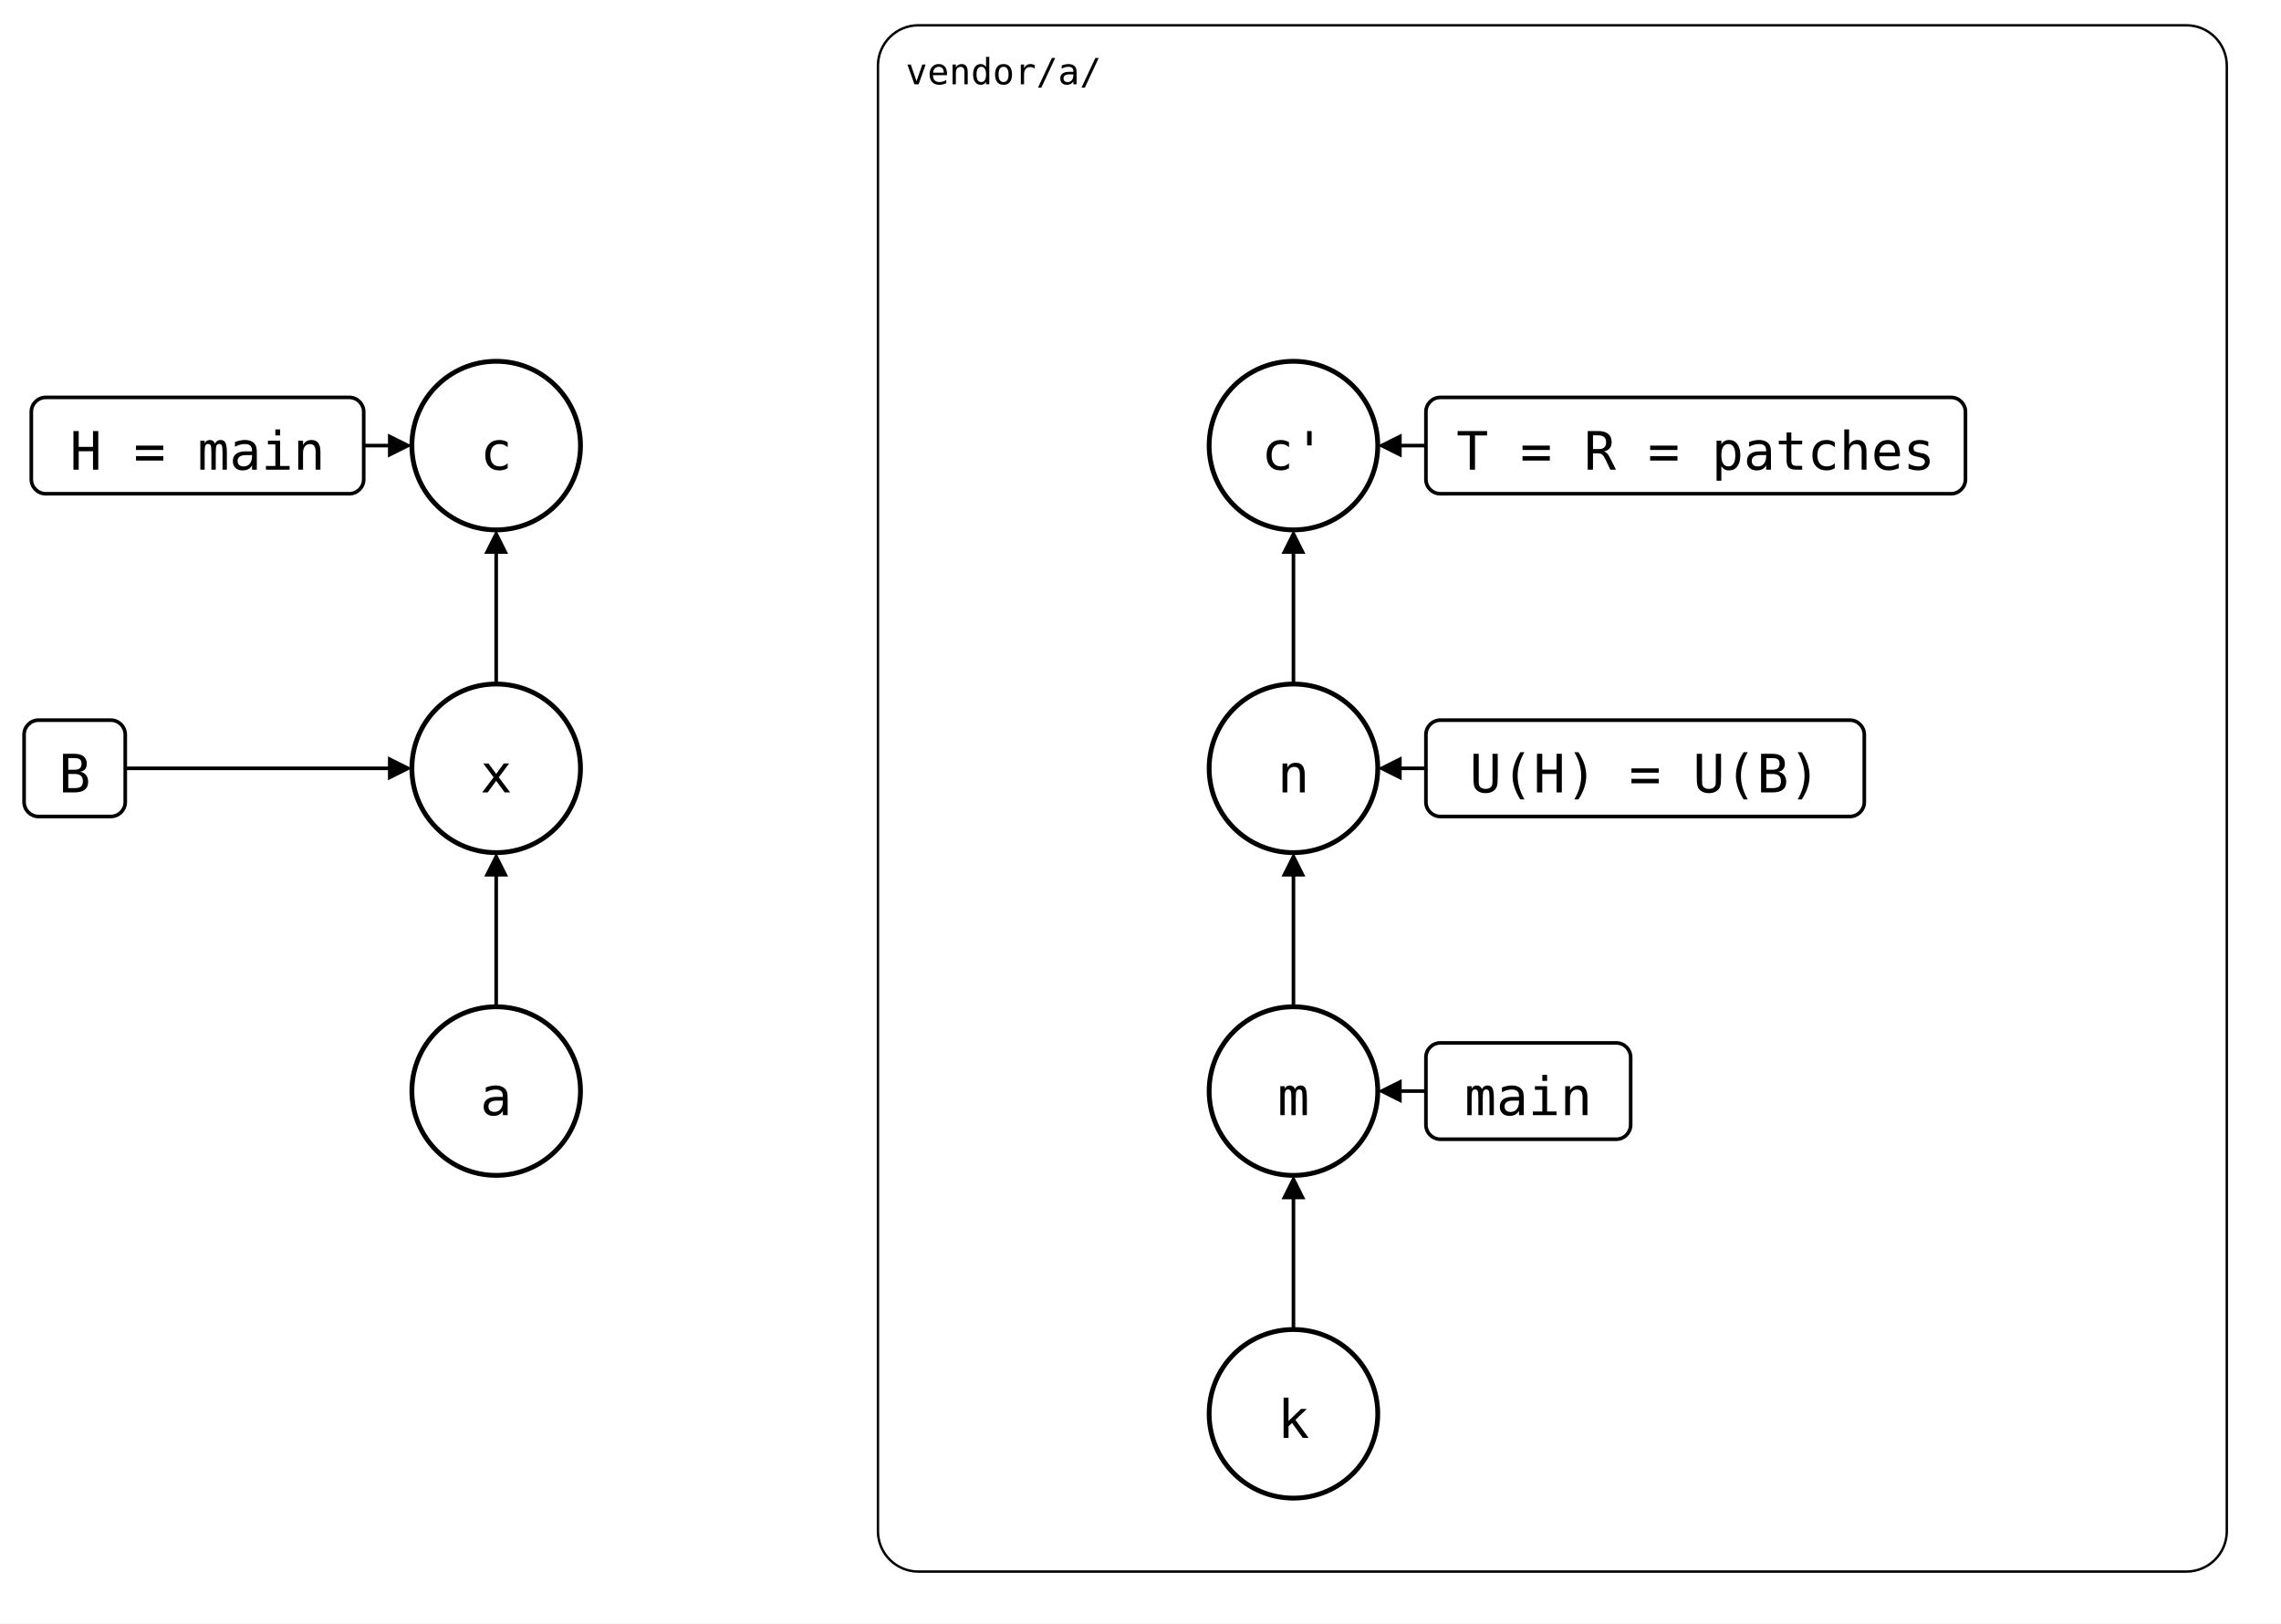
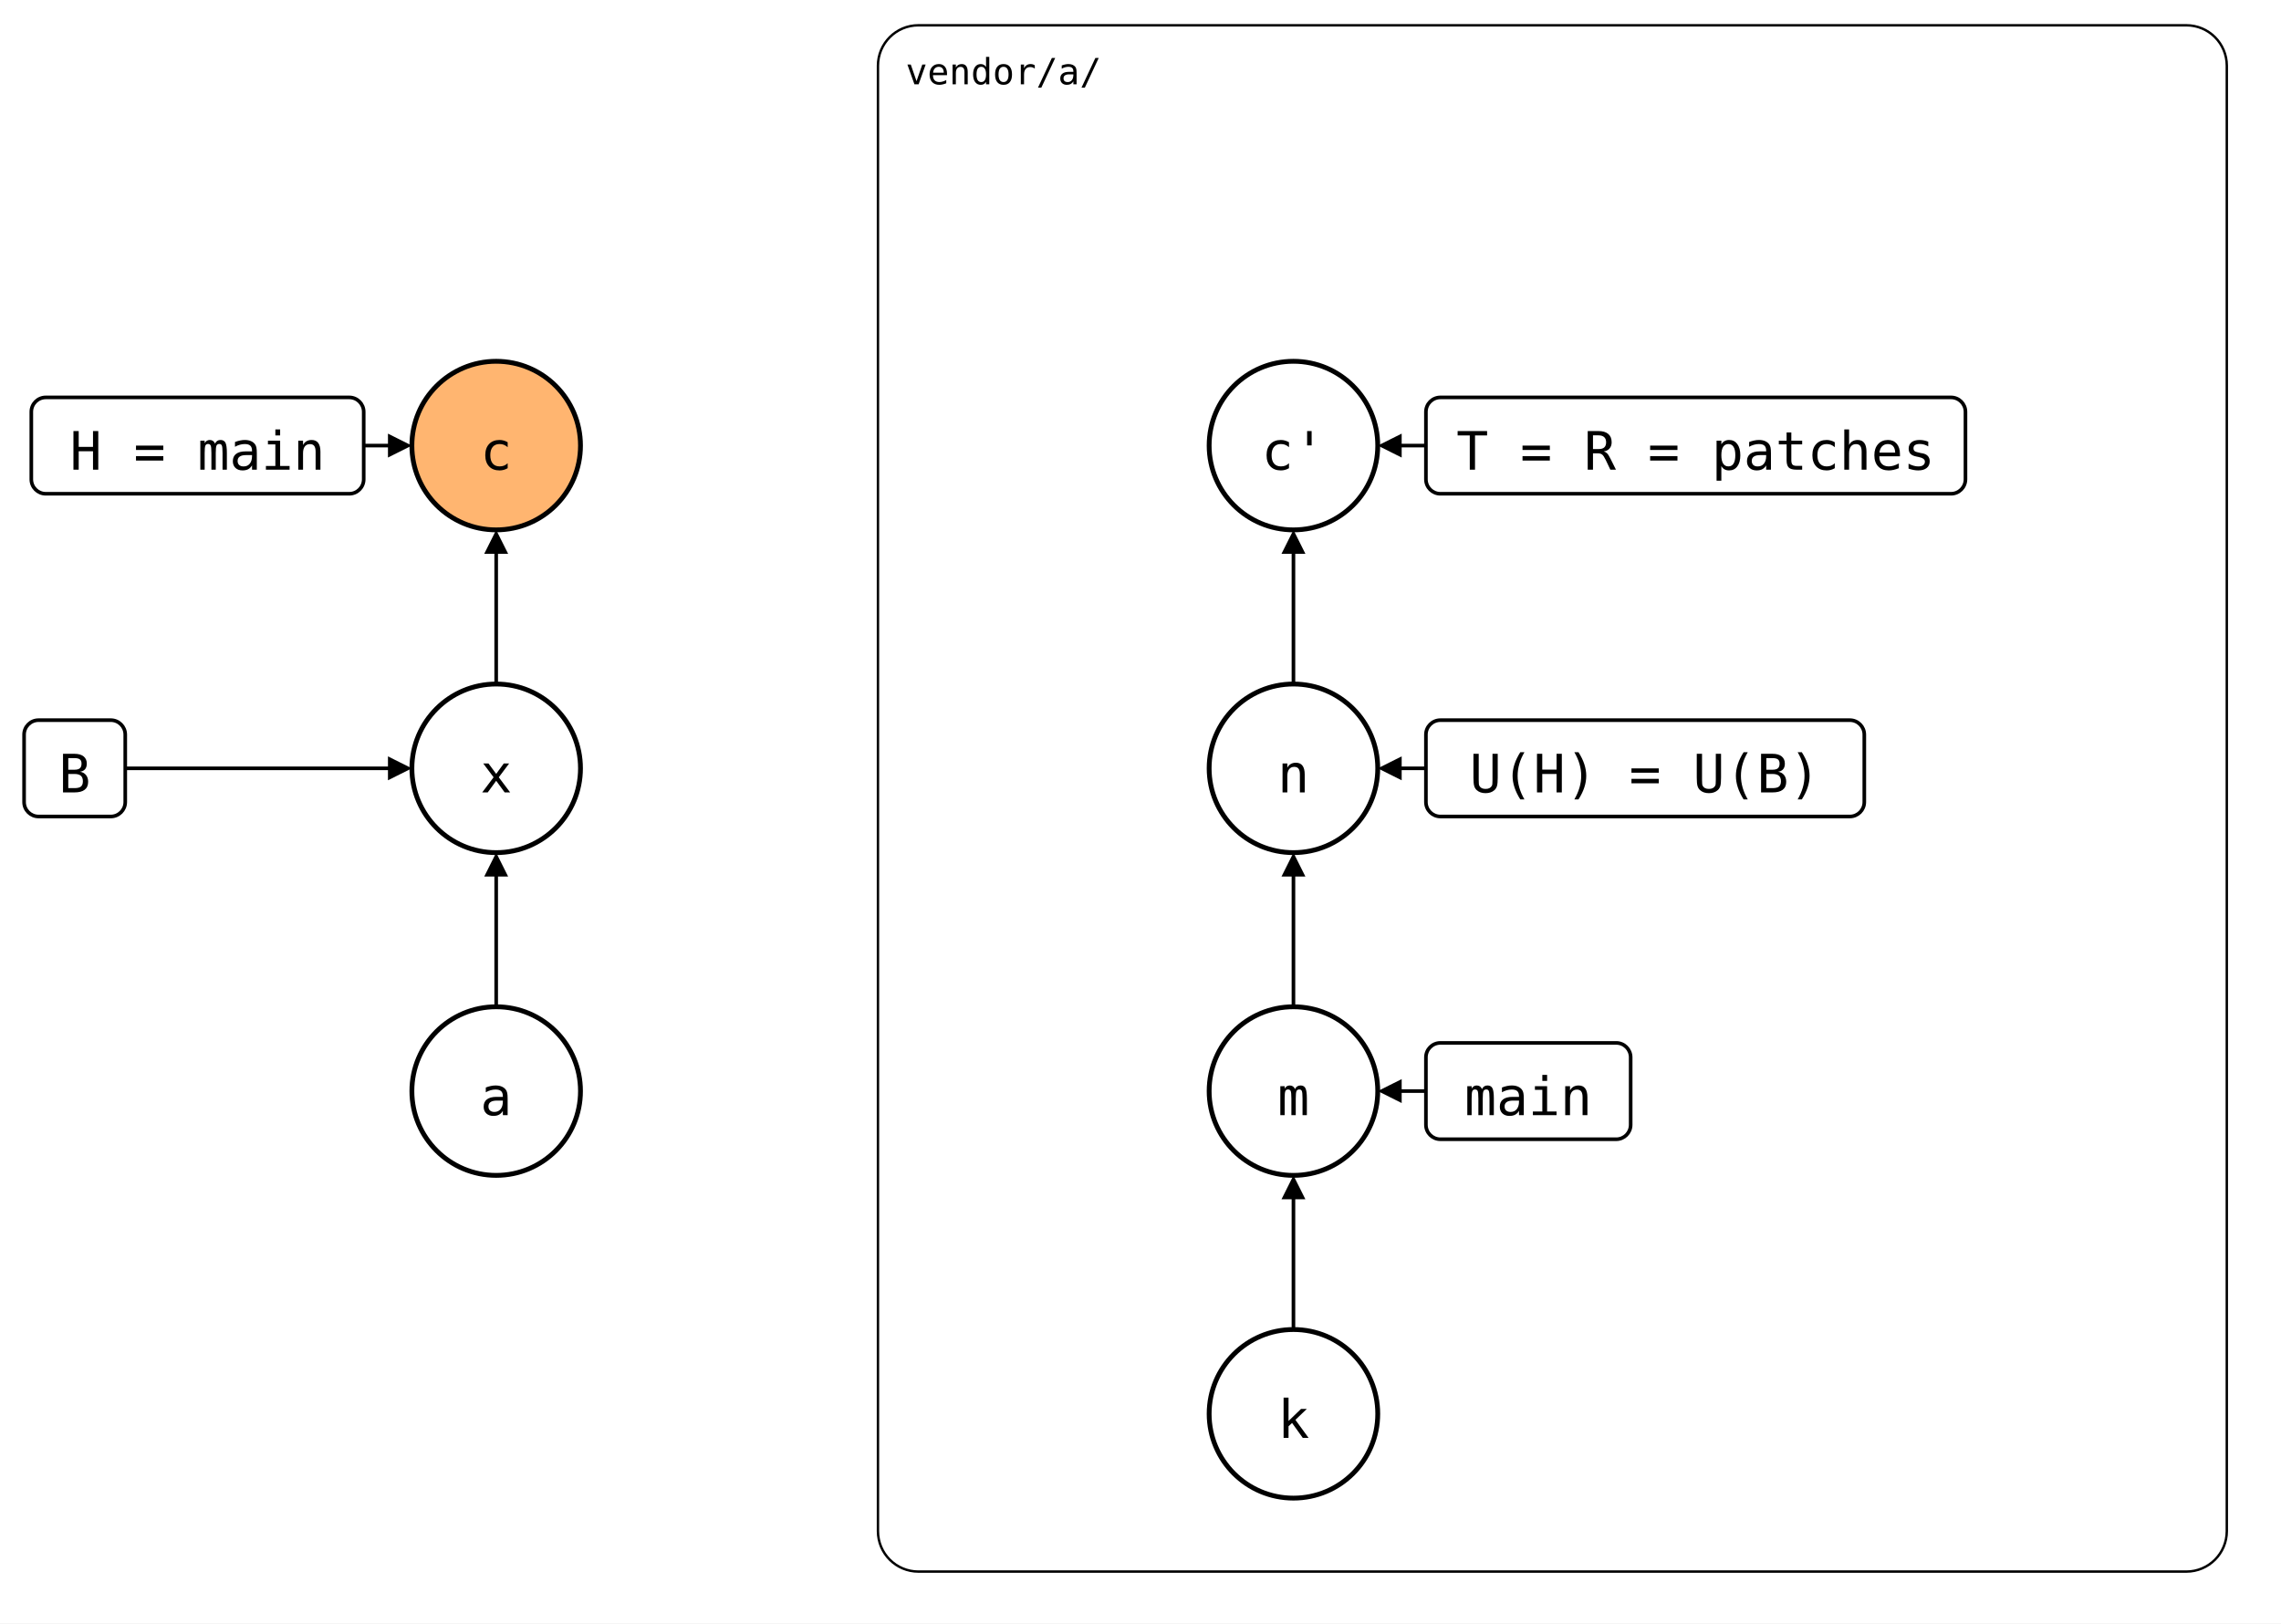
- <svg xmlns="http://www.w3.org/2000/svg" style="background: #ffffff; background-color: light-dark(#ffffff, #121212); color-scheme: light dark;" version="1.1" width="947px" height="674px" viewBox="0 0 947 674" id="ge-svg-FBL0F06UqTTQuMvSBSqK" content="&lt;mxfile host=&quot;Electron&quot;&gt;&#10;  &lt;diagram name=&quot;redone-on-top&quot; id=&quot;redone-on-top&quot;&gt;&#10;    &lt;mxGraphModel grid=&quot;0&quot; gridSize=&quot;10&quot; guides=&quot;1&quot; tooltips=&quot;1&quot; connect=&quot;1&quot; arrows=&quot;1&quot; fold=&quot;0&quot; page=&quot;0&quot; pageScale=&quot;1&quot; pageWidth=&quot;850&quot; pageHeight=&quot;1100&quot; background=&quot;#ffffff&quot; math=&quot;0&quot; shadow=&quot;0&quot;&gt;&#10;      &lt;root&gt;&#10;        &lt;mxCell id=&quot;0&quot; /&gt;&#10;        &lt;mxCell id=&quot;1&quot; parent=&quot;0&quot; /&gt;&#10;        &lt;mxCell id=&quot;lane&quot; parent=&quot;1&quot; style=&quot;rounded=1;arcSize=3;fillColor=none;strokeWidth=1;fontSize=15;verticalAlign=top;align=left;spacingLeft=10;spacingTop=4;fontFamily=Roboto Mono,monospace;&quot; value=&quot;vendor/a/&quot; vertex=&quot;1&quot;&gt;&#10;          &lt;mxGeometry height=&quot;642&quot; width=&quot;560&quot; x=&quot;422&quot; as=&quot;geometry&quot; /&gt;&#10;        &lt;/mxCell&gt;&#10;        &lt;mxCell id=&quot;c&quot; parent=&quot;1&quot; style=&quot;ellipse;aspect=fixed;strokeWidth=2;fontSize=22;fontFamily=Roboto Mono,monospace;&quot; value=&quot;c&quot; vertex=&quot;1&quot;&gt;&#10;          &lt;mxGeometry height=&quot;70&quot; width=&quot;70&quot; x=&quot;229&quot; y=&quot;140&quot; as=&quot;geometry&quot; /&gt;&#10;        &lt;/mxCell&gt;&#10;        &lt;mxCell id=&quot;x&quot; parent=&quot;1&quot; style=&quot;ellipse;aspect=fixed;strokeWidth=2;fontSize=22;fontFamily=Roboto Mono,monospace;&quot; value=&quot;x&quot; vertex=&quot;1&quot;&gt;&#10;          &lt;mxGeometry height=&quot;70&quot; width=&quot;70&quot; x=&quot;229&quot; y=&quot;274&quot; as=&quot;geometry&quot; /&gt;&#10;        &lt;/mxCell&gt;&#10;        &lt;mxCell id=&quot;a&quot; parent=&quot;1&quot; style=&quot;ellipse;aspect=fixed;strokeWidth=2;fontSize=22;fontFamily=Roboto Mono,monospace;&quot; value=&quot;a&quot; vertex=&quot;1&quot;&gt;&#10;          &lt;mxGeometry height=&quot;70&quot; width=&quot;70&quot; x=&quot;229&quot; y=&quot;408&quot; as=&quot;geometry&quot; /&gt;&#10;        &lt;/mxCell&gt;&#10;        &lt;mxCell id=&quot;c2&quot; parent=&quot;1&quot; style=&quot;ellipse;aspect=fixed;strokeWidth=2;fontSize=22;fontFamily=Roboto Mono,monospace;&quot; value=&quot;c&amp;#39;&quot; vertex=&quot;1&quot;&gt;&#10;          &lt;mxGeometry height=&quot;70&quot; width=&quot;70&quot; x=&quot;560&quot; y=&quot;140&quot; as=&quot;geometry&quot; /&gt;&#10;        &lt;/mxCell&gt;&#10;        &lt;mxCell id=&quot;n&quot; parent=&quot;1&quot; style=&quot;ellipse;aspect=fixed;strokeWidth=2;fontSize=22;fontFamily=Roboto Mono,monospace;&quot; value=&quot;n&quot; vertex=&quot;1&quot;&gt;&#10;          &lt;mxGeometry height=&quot;70&quot; width=&quot;70&quot; x=&quot;560&quot; y=&quot;274&quot; as=&quot;geometry&quot; /&gt;&#10;        &lt;/mxCell&gt;&#10;        &lt;mxCell id=&quot;m&quot; parent=&quot;1&quot; style=&quot;ellipse;aspect=fixed;strokeWidth=2;fontSize=22;fontFamily=Roboto Mono,monospace;&quot; value=&quot;m&quot; vertex=&quot;1&quot;&gt;&#10;          &lt;mxGeometry height=&quot;70&quot; width=&quot;70&quot; x=&quot;560&quot; y=&quot;408&quot; as=&quot;geometry&quot; /&gt;&#10;        &lt;/mxCell&gt;&#10;        &lt;mxCell id=&quot;k&quot; parent=&quot;1&quot; style=&quot;ellipse;aspect=fixed;strokeWidth=2;fontSize=22;fontFamily=Roboto Mono,monospace;&quot; value=&quot;k&quot; vertex=&quot;1&quot;&gt;&#10;          &lt;mxGeometry height=&quot;70&quot; width=&quot;70&quot; x=&quot;560&quot; y=&quot;542&quot; as=&quot;geometry&quot; /&gt;&#10;        &lt;/mxCell&gt;&#10;        &lt;mxCell id=&quot;h&quot; parent=&quot;1&quot; style=&quot;rounded=1;strokeWidth=1.5;fontSize=22;fontFamily=Roboto Mono,monospace;&quot; value=&quot;H = main&quot; vertex=&quot;1&quot;&gt;&#10;          &lt;mxGeometry height=&quot;40&quot; width=&quot;138&quot; x=&quot;71&quot; y=&quot;155&quot; as=&quot;geometry&quot; /&gt;&#10;        &lt;/mxCell&gt;&#10;        &lt;mxCell id=&quot;bb&quot; parent=&quot;1&quot; style=&quot;rounded=1;strokeWidth=1.5;fontSize=22;fontFamily=Roboto Mono,monospace;&quot; value=&quot;B&quot; vertex=&quot;1&quot;&gt;&#10;          &lt;mxGeometry height=&quot;40&quot; width=&quot;42&quot; x=&quot;68&quot; y=&quot;289&quot; as=&quot;geometry&quot; /&gt;&#10;        &lt;/mxCell&gt;&#10;        &lt;mxCell id=&quot;t&quot; parent=&quot;1&quot; style=&quot;rounded=1;strokeWidth=1.5;fontSize=22;fontFamily=Roboto Mono,monospace;&quot; value=&quot;T = R = patches&quot; vertex=&quot;1&quot;&gt;&#10;          &lt;mxGeometry height=&quot;40&quot; width=&quot;224&quot; x=&quot;650&quot; y=&quot;155&quot; as=&quot;geometry&quot; /&gt;&#10;        &lt;/mxCell&gt;&#10;        &lt;mxCell id=&quot;u&quot; parent=&quot;1&quot; style=&quot;rounded=1;strokeWidth=1.5;fontSize=22;fontFamily=Roboto Mono,monospace;&quot; value=&quot;U(H) = U(B)&quot; vertex=&quot;1&quot;&gt;&#10;          &lt;mxGeometry height=&quot;40&quot; width=&quot;182&quot; x=&quot;650&quot; y=&quot;289&quot; as=&quot;geometry&quot; /&gt;&#10;        &lt;/mxCell&gt;&#10;        &lt;mxCell id=&quot;bm&quot; parent=&quot;1&quot; style=&quot;rounded=1;strokeWidth=1.5;fontSize=22;fontFamily=Roboto Mono,monospace;&quot; value=&quot;main&quot; vertex=&quot;1&quot;&gt;&#10;          &lt;mxGeometry height=&quot;40&quot; width=&quot;85&quot; x=&quot;650&quot; y=&quot;423&quot; as=&quot;geometry&quot; /&gt;&#10;        &lt;/mxCell&gt;&#10;        &lt;mxCell id=&quot;e1&quot; edge=&quot;1&quot; parent=&quot;1&quot; source=&quot;a&quot; style=&quot;endArrow=block;endFill=1;html=1;strokeWidth=1.5;rounded=0;&quot; target=&quot;x&quot;&gt;&#10;          &lt;mxGeometry relative=&quot;1&quot; as=&quot;geometry&quot; /&gt;&#10;        &lt;/mxCell&gt;&#10;        &lt;mxCell id=&quot;e2&quot; edge=&quot;1&quot; parent=&quot;1&quot; source=&quot;x&quot; style=&quot;endArrow=block;endFill=1;html=1;strokeWidth=1.5;rounded=0;&quot; target=&quot;c&quot;&gt;&#10;          &lt;mxGeometry relative=&quot;1&quot; as=&quot;geometry&quot; /&gt;&#10;        &lt;/mxCell&gt;&#10;        &lt;mxCell id=&quot;e3&quot; edge=&quot;1&quot; parent=&quot;1&quot; source=&quot;k&quot; style=&quot;endArrow=block;endFill=1;html=1;strokeWidth=1.5;rounded=0;&quot; target=&quot;m&quot;&gt;&#10;          &lt;mxGeometry relative=&quot;1&quot; as=&quot;geometry&quot; /&gt;&#10;        &lt;/mxCell&gt;&#10;        &lt;mxCell id=&quot;e4&quot; edge=&quot;1&quot; parent=&quot;1&quot; source=&quot;m&quot; style=&quot;endArrow=block;endFill=1;html=1;strokeWidth=1.5;rounded=0;&quot; target=&quot;n&quot;&gt;&#10;          &lt;mxGeometry relative=&quot;1&quot; as=&quot;geometry&quot; /&gt;&#10;        &lt;/mxCell&gt;&#10;        &lt;mxCell id=&quot;e5&quot; edge=&quot;1&quot; parent=&quot;1&quot; source=&quot;n&quot; style=&quot;endArrow=block;endFill=1;html=1;strokeWidth=1.5;rounded=0;&quot; target=&quot;c2&quot;&gt;&#10;          &lt;mxGeometry relative=&quot;1&quot; as=&quot;geometry&quot; /&gt;&#10;        &lt;/mxCell&gt;&#10;        &lt;mxCell id=&quot;e6&quot; edge=&quot;1&quot; parent=&quot;1&quot; source=&quot;h&quot; style=&quot;endArrow=block;endFill=1;html=1;strokeWidth=1.5;rounded=0;&quot; target=&quot;c&quot;&gt;&#10;          &lt;mxGeometry relative=&quot;1&quot; as=&quot;geometry&quot; /&gt;&#10;        &lt;/mxCell&gt;&#10;        &lt;mxCell id=&quot;e7&quot; edge=&quot;1&quot; parent=&quot;1&quot; source=&quot;bb&quot; style=&quot;endArrow=block;endFill=1;html=1;strokeWidth=1.5;rounded=0;&quot; target=&quot;x&quot;&gt;&#10;          &lt;mxGeometry relative=&quot;1&quot; as=&quot;geometry&quot; /&gt;&#10;        &lt;/mxCell&gt;&#10;        &lt;mxCell id=&quot;e8&quot; edge=&quot;1&quot; parent=&quot;1&quot; source=&quot;t&quot; style=&quot;endArrow=block;endFill=1;html=1;strokeWidth=1.5;rounded=0;&quot; target=&quot;c2&quot;&gt;&#10;          &lt;mxGeometry relative=&quot;1&quot; as=&quot;geometry&quot; /&gt;&#10;        &lt;/mxCell&gt;&#10;        &lt;mxCell id=&quot;e9&quot; edge=&quot;1&quot; parent=&quot;1&quot; source=&quot;u&quot; style=&quot;endArrow=block;endFill=1;html=1;strokeWidth=1.5;rounded=0;&quot; target=&quot;n&quot;&gt;&#10;          &lt;mxGeometry relative=&quot;1&quot; as=&quot;geometry&quot; /&gt;&#10;        &lt;/mxCell&gt;&#10;        &lt;mxCell id=&quot;e10&quot; edge=&quot;1&quot; parent=&quot;1&quot; source=&quot;bm&quot; style=&quot;endArrow=block;endFill=1;html=1;strokeWidth=1.5;rounded=0;&quot; target=&quot;m&quot;&gt;&#10;          &lt;mxGeometry relative=&quot;1&quot; as=&quot;geometry&quot; /&gt;&#10;        &lt;/mxCell&gt;&#10;      &lt;/root&gt;&#10;    &lt;/mxGraphModel&gt;&#10;  &lt;/diagram&gt;&#10;&lt;/mxfile&gt;&#10;">
-   <style type="text/css">@supports (color: light-dark(#000, #fff)) { #ge-svg-FBL0F06UqTTQuMvSBSqK { --ge-adaptive-bg: light-dark(#ffffff, var(--ge-dark-color, #121212)); } }</style>
+ <svg xmlns="http://www.w3.org/2000/svg" style="background: #ffffff; background-color: light-dark(#ffffff, #121212); color-scheme: light dark;" version="1.1" width="947px" height="674px" viewBox="0 0 947 674" id="ge-svg-p-_5beTo9vEe1xMqX4v0" content="&lt;mxfile host=&quot;Electron&quot;&gt;&#10;  &lt;diagram name=&quot;redone-on-top&quot; id=&quot;redone-on-top&quot;&gt;&#10;    &lt;mxGraphModel grid=&quot;0&quot; gridSize=&quot;10&quot; guides=&quot;1&quot; tooltips=&quot;1&quot; connect=&quot;1&quot; arrows=&quot;1&quot; fold=&quot;0&quot; page=&quot;0&quot; pageScale=&quot;1&quot; pageWidth=&quot;850&quot; pageHeight=&quot;1100&quot; background=&quot;#ffffff&quot; math=&quot;0&quot; shadow=&quot;0&quot;&gt;&#10;      &lt;root&gt;&#10;        &lt;mxCell id=&quot;0&quot; /&gt;&#10;        &lt;mxCell id=&quot;1&quot; parent=&quot;0&quot; /&gt;&#10;        &lt;mxCell id=&quot;lane&quot; parent=&quot;1&quot; style=&quot;rounded=1;arcSize=3;fillColor=none;strokeWidth=1;fontSize=15;verticalAlign=top;align=left;spacingLeft=10;spacingTop=4;fontFamily=Roboto Mono,monospace;&quot; value=&quot;vendor/a/&quot; vertex=&quot;1&quot;&gt;&#10;          &lt;mxGeometry height=&quot;642&quot; width=&quot;560&quot; x=&quot;422&quot; as=&quot;geometry&quot; /&gt;&#10;        &lt;/mxCell&gt;&#10;        &lt;mxCell id=&quot;c&quot; parent=&quot;1&quot; style=&quot;ellipse;aspect=fixed;strokeWidth=2;fontSize=22;fontFamily=Roboto Mono,monospace;fillColor=#FFB570;&quot; value=&quot;c&quot; vertex=&quot;1&quot;&gt;&#10;          &lt;mxGeometry height=&quot;70&quot; width=&quot;70&quot; x=&quot;229&quot; y=&quot;140&quot; as=&quot;geometry&quot; /&gt;&#10;        &lt;/mxCell&gt;&#10;        &lt;mxCell id=&quot;x&quot; parent=&quot;1&quot; style=&quot;ellipse;aspect=fixed;strokeWidth=2;fontSize=22;fontFamily=Roboto Mono,monospace;&quot; value=&quot;x&quot; vertex=&quot;1&quot;&gt;&#10;          &lt;mxGeometry height=&quot;70&quot; width=&quot;70&quot; x=&quot;229&quot; y=&quot;274&quot; as=&quot;geometry&quot; /&gt;&#10;        &lt;/mxCell&gt;&#10;        &lt;mxCell id=&quot;a&quot; parent=&quot;1&quot; style=&quot;ellipse;aspect=fixed;strokeWidth=2;fontSize=22;fontFamily=Roboto Mono,monospace;&quot; value=&quot;a&quot; vertex=&quot;1&quot;&gt;&#10;          &lt;mxGeometry height=&quot;70&quot; width=&quot;70&quot; x=&quot;229&quot; y=&quot;408&quot; as=&quot;geometry&quot; /&gt;&#10;        &lt;/mxCell&gt;&#10;        &lt;mxCell id=&quot;c2&quot; parent=&quot;1&quot; style=&quot;ellipse;aspect=fixed;strokeWidth=2;fontSize=22;fontFamily=Roboto Mono,monospace;&quot; value=&quot;c&amp;#39;&quot; vertex=&quot;1&quot;&gt;&#10;          &lt;mxGeometry height=&quot;70&quot; width=&quot;70&quot; x=&quot;560&quot; y=&quot;140&quot; as=&quot;geometry&quot; /&gt;&#10;        &lt;/mxCell&gt;&#10;        &lt;mxCell id=&quot;n&quot; parent=&quot;1&quot; style=&quot;ellipse;aspect=fixed;strokeWidth=2;fontSize=22;fontFamily=Roboto Mono,monospace;&quot; value=&quot;n&quot; vertex=&quot;1&quot;&gt;&#10;          &lt;mxGeometry height=&quot;70&quot; width=&quot;70&quot; x=&quot;560&quot; y=&quot;274&quot; as=&quot;geometry&quot; /&gt;&#10;        &lt;/mxCell&gt;&#10;        &lt;mxCell id=&quot;m&quot; parent=&quot;1&quot; style=&quot;ellipse;aspect=fixed;strokeWidth=2;fontSize=22;fontFamily=Roboto Mono,monospace;&quot; value=&quot;m&quot; vertex=&quot;1&quot;&gt;&#10;          &lt;mxGeometry height=&quot;70&quot; width=&quot;70&quot; x=&quot;560&quot; y=&quot;408&quot; as=&quot;geometry&quot; /&gt;&#10;        &lt;/mxCell&gt;&#10;        &lt;mxCell id=&quot;k&quot; parent=&quot;1&quot; style=&quot;ellipse;aspect=fixed;strokeWidth=2;fontSize=22;fontFamily=Roboto Mono,monospace;&quot; value=&quot;k&quot; vertex=&quot;1&quot;&gt;&#10;          &lt;mxGeometry height=&quot;70&quot; width=&quot;70&quot; x=&quot;560&quot; y=&quot;542&quot; as=&quot;geometry&quot; /&gt;&#10;        &lt;/mxCell&gt;&#10;        &lt;mxCell id=&quot;h&quot; parent=&quot;1&quot; style=&quot;rounded=1;strokeWidth=1.5;fontSize=22;fontFamily=Roboto Mono,monospace;&quot; value=&quot;H = main&quot; vertex=&quot;1&quot;&gt;&#10;          &lt;mxGeometry height=&quot;40&quot; width=&quot;138&quot; x=&quot;71&quot; y=&quot;155&quot; as=&quot;geometry&quot; /&gt;&#10;        &lt;/mxCell&gt;&#10;        &lt;mxCell id=&quot;bb&quot; parent=&quot;1&quot; style=&quot;rounded=1;strokeWidth=1.5;fontSize=22;fontFamily=Roboto Mono,monospace;&quot; value=&quot;B&quot; vertex=&quot;1&quot;&gt;&#10;          &lt;mxGeometry height=&quot;40&quot; width=&quot;42&quot; x=&quot;68&quot; y=&quot;289&quot; as=&quot;geometry&quot; /&gt;&#10;        &lt;/mxCell&gt;&#10;        &lt;mxCell id=&quot;t&quot; parent=&quot;1&quot; style=&quot;rounded=1;strokeWidth=1.5;fontSize=22;fontFamily=Roboto Mono,monospace;&quot; value=&quot;T = R = patches&quot; vertex=&quot;1&quot;&gt;&#10;          &lt;mxGeometry height=&quot;40&quot; width=&quot;224&quot; x=&quot;650&quot; y=&quot;155&quot; as=&quot;geometry&quot; /&gt;&#10;        &lt;/mxCell&gt;&#10;        &lt;mxCell id=&quot;u&quot; parent=&quot;1&quot; style=&quot;rounded=1;strokeWidth=1.5;fontSize=22;fontFamily=Roboto Mono,monospace;&quot; value=&quot;U(H) = U(B)&quot; vertex=&quot;1&quot;&gt;&#10;          &lt;mxGeometry height=&quot;40&quot; width=&quot;182&quot; x=&quot;650&quot; y=&quot;289&quot; as=&quot;geometry&quot; /&gt;&#10;        &lt;/mxCell&gt;&#10;        &lt;mxCell id=&quot;bm&quot; parent=&quot;1&quot; style=&quot;rounded=1;strokeWidth=1.5;fontSize=22;fontFamily=Roboto Mono,monospace;&quot; value=&quot;main&quot; vertex=&quot;1&quot;&gt;&#10;          &lt;mxGeometry height=&quot;40&quot; width=&quot;85&quot; x=&quot;650&quot; y=&quot;423&quot; as=&quot;geometry&quot; /&gt;&#10;        &lt;/mxCell&gt;&#10;        &lt;mxCell id=&quot;e1&quot; edge=&quot;1&quot; parent=&quot;1&quot; source=&quot;a&quot; style=&quot;endArrow=block;endFill=1;html=1;strokeWidth=1.5;rounded=0;&quot; target=&quot;x&quot;&gt;&#10;          &lt;mxGeometry relative=&quot;1&quot; as=&quot;geometry&quot; /&gt;&#10;        &lt;/mxCell&gt;&#10;        &lt;mxCell id=&quot;e2&quot; edge=&quot;1&quot; parent=&quot;1&quot; source=&quot;x&quot; style=&quot;endArrow=block;endFill=1;html=1;strokeWidth=1.5;rounded=0;&quot; target=&quot;c&quot;&gt;&#10;          &lt;mxGeometry relative=&quot;1&quot; as=&quot;geometry&quot; /&gt;&#10;        &lt;/mxCell&gt;&#10;        &lt;mxCell id=&quot;e3&quot; edge=&quot;1&quot; parent=&quot;1&quot; source=&quot;k&quot; style=&quot;endArrow=block;endFill=1;html=1;strokeWidth=1.5;rounded=0;&quot; target=&quot;m&quot;&gt;&#10;          &lt;mxGeometry relative=&quot;1&quot; as=&quot;geometry&quot; /&gt;&#10;        &lt;/mxCell&gt;&#10;        &lt;mxCell id=&quot;e4&quot; edge=&quot;1&quot; parent=&quot;1&quot; source=&quot;m&quot; style=&quot;endArrow=block;endFill=1;html=1;strokeWidth=1.5;rounded=0;&quot; target=&quot;n&quot;&gt;&#10;          &lt;mxGeometry relative=&quot;1&quot; as=&quot;geometry&quot; /&gt;&#10;        &lt;/mxCell&gt;&#10;        &lt;mxCell id=&quot;e5&quot; edge=&quot;1&quot; parent=&quot;1&quot; source=&quot;n&quot; style=&quot;endArrow=block;endFill=1;html=1;strokeWidth=1.5;rounded=0;&quot; target=&quot;c2&quot;&gt;&#10;          &lt;mxGeometry relative=&quot;1&quot; as=&quot;geometry&quot; /&gt;&#10;        &lt;/mxCell&gt;&#10;        &lt;mxCell id=&quot;e6&quot; edge=&quot;1&quot; parent=&quot;1&quot; source=&quot;h&quot; style=&quot;endArrow=block;endFill=1;html=1;strokeWidth=1.5;rounded=0;&quot; target=&quot;c&quot;&gt;&#10;          &lt;mxGeometry relative=&quot;1&quot; as=&quot;geometry&quot; /&gt;&#10;        &lt;/mxCell&gt;&#10;        &lt;mxCell id=&quot;e7&quot; edge=&quot;1&quot; parent=&quot;1&quot; source=&quot;bb&quot; style=&quot;endArrow=block;endFill=1;html=1;strokeWidth=1.5;rounded=0;&quot; target=&quot;x&quot;&gt;&#10;          &lt;mxGeometry relative=&quot;1&quot; as=&quot;geometry&quot; /&gt;&#10;        &lt;/mxCell&gt;&#10;        &lt;mxCell id=&quot;e8&quot; edge=&quot;1&quot; parent=&quot;1&quot; source=&quot;t&quot; style=&quot;endArrow=block;endFill=1;html=1;strokeWidth=1.5;rounded=0;&quot; target=&quot;c2&quot;&gt;&#10;          &lt;mxGeometry relative=&quot;1&quot; as=&quot;geometry&quot; /&gt;&#10;        &lt;/mxCell&gt;&#10;        &lt;mxCell id=&quot;e9&quot; edge=&quot;1&quot; parent=&quot;1&quot; source=&quot;u&quot; style=&quot;endArrow=block;endFill=1;html=1;strokeWidth=1.5;rounded=0;&quot; target=&quot;n&quot;&gt;&#10;          &lt;mxGeometry relative=&quot;1&quot; as=&quot;geometry&quot; /&gt;&#10;        &lt;/mxCell&gt;&#10;        &lt;mxCell id=&quot;e10&quot; edge=&quot;1&quot; parent=&quot;1&quot; source=&quot;bm&quot; style=&quot;endArrow=block;endFill=1;html=1;strokeWidth=1.5;rounded=0;&quot; target=&quot;m&quot;&gt;&#10;          &lt;mxGeometry relative=&quot;1&quot; as=&quot;geometry&quot; /&gt;&#10;        &lt;/mxCell&gt;&#10;      &lt;/root&gt;&#10;    &lt;/mxGraphModel&gt;&#10;  &lt;/diagram&gt;&#10;&lt;/mxfile&gt;&#10;">
+   <style type="text/css">@supports (color: light-dark(#000, #fff)) { #ge-svg-p-_5beTo9vEe1xMqX4v0 { --ge-adaptive-bg: light-dark(#ffffff, var(--ge-dark-color, #121212)); } }</style>
  <defs />
  <rect fill="#ffffff" width="100%" height="100%" x="0" y="0" style="fill: light-dark(rgb(255, 255, 255), rgb(18, 18, 18));" />
  <g>
    <g data-cell-id="0">
      <g data-cell-id="1">
        <g data-cell-id="lane">
          <g transform="translate(0.5,0.5)">
            <rect x="364" y="10" width="560" height="642" rx="16.8" ry="16.8" fill="none" stroke="#000000" pointer-events="all" style="stroke: light-dark(rgb(0, 0, 0), rgb(255, 255, 255));" />
          </g>
          <g>
            <g fill="#000000" font-family="'Roboto Mono', monospace" text-anchor="start" font-size="15px" style="fill: light-dark(rgb(0, 0, 0), rgb(255, 255, 255));">
              <text x="376" y="35">vendor/a/</text>
            </g>
          </g>
        </g>
        <g data-cell-id="c">
          <g>
-             <ellipse cx="206" cy="185" rx="35" ry="35" fill="#ffffff" stroke="#000000" stroke-width="2" pointer-events="all" style="fill: var(--ge-adaptive-bg, #ffffff); stroke: light-dark(rgb(0, 0, 0), rgb(255, 255, 255));" />
+             <ellipse cx="206" cy="185" rx="35" ry="35" fill="#ffb570" stroke="#000000" stroke-width="2" pointer-events="all" style="fill: light-dark(rgb(255, 181, 112), rgb(126, 63, 3)); stroke: light-dark(rgb(0, 0, 0), rgb(255, 255, 255));" />
          </g>
          <g>
            <g fill="#000000" font-family="'Roboto Mono', monospace" text-anchor="middle" font-size="22px" style="fill: light-dark(rgb(0, 0, 0), rgb(255, 255, 255));">
              <text x="206" y="195">c</text>
            </g>
          </g>
        </g>
        <g data-cell-id="x">
          <g>
            <ellipse cx="206" cy="319" rx="35" ry="35" fill="#ffffff" stroke="#000000" stroke-width="2" pointer-events="all" style="fill: var(--ge-adaptive-bg, #ffffff); stroke: light-dark(rgb(0, 0, 0), rgb(255, 255, 255));" />
          </g>
          <g>
            <g fill="#000000" font-family="'Roboto Mono', monospace" text-anchor="middle" font-size="22px" style="fill: light-dark(rgb(0, 0, 0), rgb(255, 255, 255));">
              <text x="206" y="329">x</text>
            </g>
          </g>
        </g>
        <g data-cell-id="a">
          <g>
            <ellipse cx="206" cy="453" rx="35" ry="35" fill="#ffffff" stroke="#000000" stroke-width="2" pointer-events="all" style="fill: var(--ge-adaptive-bg, #ffffff); stroke: light-dark(rgb(0, 0, 0), rgb(255, 255, 255));" />
          </g>
          <g>
            <g fill="#000000" font-family="'Roboto Mono', monospace" text-anchor="middle" font-size="22px" style="fill: light-dark(rgb(0, 0, 0), rgb(255, 255, 255));">
              <text x="206" y="463">a</text>
            </g>
          </g>
        </g>
        <g data-cell-id="c2">
          <g>
            <ellipse cx="537" cy="185" rx="35" ry="35" fill="#ffffff" stroke="#000000" stroke-width="2" pointer-events="all" style="fill: var(--ge-adaptive-bg, #ffffff); stroke: light-dark(rgb(0, 0, 0), rgb(255, 255, 255));" />
          </g>
          <g>
            <g fill="#000000" font-family="'Roboto Mono', monospace" text-anchor="middle" font-size="22px" style="fill: light-dark(rgb(0, 0, 0), rgb(255, 255, 255));">
              <text x="537" y="195">c'</text>
            </g>
          </g>
        </g>
        <g data-cell-id="n">
          <g>
            <ellipse cx="537" cy="319" rx="35" ry="35" fill="#ffffff" stroke="#000000" stroke-width="2" pointer-events="all" style="fill: var(--ge-adaptive-bg, #ffffff); stroke: light-dark(rgb(0, 0, 0), rgb(255, 255, 255));" />
          </g>
          <g>
            <g fill="#000000" font-family="'Roboto Mono', monospace" text-anchor="middle" font-size="22px" style="fill: light-dark(rgb(0, 0, 0), rgb(255, 255, 255));">
              <text x="537" y="329">n</text>
            </g>
          </g>
        </g>
        <g data-cell-id="m">
          <g>
            <ellipse cx="537" cy="453" rx="35" ry="35" fill="#ffffff" stroke="#000000" stroke-width="2" pointer-events="all" style="fill: var(--ge-adaptive-bg, #ffffff); stroke: light-dark(rgb(0, 0, 0), rgb(255, 255, 255));" />
          </g>
          <g>
            <g fill="#000000" font-family="'Roboto Mono', monospace" text-anchor="middle" font-size="22px" style="fill: light-dark(rgb(0, 0, 0), rgb(255, 255, 255));">
              <text x="537" y="463">m</text>
            </g>
          </g>
        </g>
        <g data-cell-id="k">
          <g>
            <ellipse cx="537" cy="587" rx="35" ry="35" fill="#ffffff" stroke="#000000" stroke-width="2" pointer-events="all" style="fill: var(--ge-adaptive-bg, #ffffff); stroke: light-dark(rgb(0, 0, 0), rgb(255, 255, 255));" />
          </g>
          <g>
            <g fill="#000000" font-family="'Roboto Mono', monospace" text-anchor="middle" font-size="22px" style="fill: light-dark(rgb(0, 0, 0), rgb(255, 255, 255));">
              <text x="537" y="597">k</text>
            </g>
          </g>
        </g>
        <g data-cell-id="h">
          <g>
            <rect x="13" y="165" width="138" height="40" rx="6" ry="6" fill="#ffffff" stroke="#000000" stroke-width="1.5" pointer-events="all" style="fill: var(--ge-adaptive-bg, #ffffff); stroke: light-dark(rgb(0, 0, 0), rgb(255, 255, 255));" />
          </g>
          <g>
            <g fill="#000000" font-family="'Roboto Mono', monospace" text-anchor="middle" font-size="22px" style="fill: light-dark(rgb(0, 0, 0), rgb(255, 255, 255));">
              <text x="82" y="195">H = main</text>
            </g>
          </g>
        </g>
        <g data-cell-id="bb">
          <g>
            <rect x="10" y="299" width="42" height="40" rx="6" ry="6" fill="#ffffff" stroke="#000000" stroke-width="1.5" pointer-events="all" style="fill: var(--ge-adaptive-bg, #ffffff); stroke: light-dark(rgb(0, 0, 0), rgb(255, 255, 255));" />
          </g>
          <g>
            <g fill="#000000" font-family="'Roboto Mono', monospace" text-anchor="middle" font-size="22px" style="fill: light-dark(rgb(0, 0, 0), rgb(255, 255, 255));">
              <text x="31" y="329">B</text>
            </g>
          </g>
        </g>
        <g data-cell-id="t">
          <g>
            <rect x="592" y="165" width="224" height="40" rx="6" ry="6" fill="#ffffff" stroke="#000000" stroke-width="1.5" pointer-events="all" style="fill: var(--ge-adaptive-bg, #ffffff); stroke: light-dark(rgb(0, 0, 0), rgb(255, 255, 255));" />
          </g>
          <g>
            <g fill="#000000" font-family="'Roboto Mono', monospace" text-anchor="middle" font-size="22px" style="fill: light-dark(rgb(0, 0, 0), rgb(255, 255, 255));">
              <text x="704" y="195">T = R = patches</text>
            </g>
          </g>
        </g>
        <g data-cell-id="u">
          <g>
            <rect x="592" y="299" width="182" height="40" rx="6" ry="6" fill="#ffffff" stroke="#000000" stroke-width="1.5" pointer-events="all" style="fill: var(--ge-adaptive-bg, #ffffff); stroke: light-dark(rgb(0, 0, 0), rgb(255, 255, 255));" />
          </g>
          <g>
            <g fill="#000000" font-family="'Roboto Mono', monospace" text-anchor="middle" font-size="22px" style="fill: light-dark(rgb(0, 0, 0), rgb(255, 255, 255));">
              <text x="683" y="329">U(H) = U(B)</text>
            </g>
          </g>
        </g>
        <g data-cell-id="bm">
          <g>
            <rect x="592" y="433" width="85" height="40" rx="6" ry="6" fill="#ffffff" stroke="#000000" stroke-width="1.5" pointer-events="all" style="fill: var(--ge-adaptive-bg, #ffffff); stroke: light-dark(rgb(0, 0, 0), rgb(255, 255, 255));" />
          </g>
          <g>
            <g fill="#000000" font-family="'Roboto Mono', monospace" text-anchor="middle" font-size="22px" style="fill: light-dark(rgb(0, 0, 0), rgb(255, 255, 255));">
              <text x="634.5" y="463">main</text>
            </g>
          </g>
        </g>
        <g data-cell-id="e1">
          <g>
            <path d="M 206 418 L 206 363.18" fill="none" stroke="#000000" stroke-width="1.5" stroke-miterlimit="10" pointer-events="stroke" style="stroke: light-dark(rgb(0, 0, 0), rgb(255, 255, 255));" />
            <path d="M 206 355.68 L 209.75 363.18 L 202.25 363.18 Z" fill="#000000" stroke="#000000" stroke-width="1.5" stroke-miterlimit="10" pointer-events="all" style="fill: light-dark(rgb(0, 0, 0), rgb(255, 255, 255)); stroke: light-dark(rgb(0, 0, 0), rgb(255, 255, 255));" />
          </g>
        </g>
        <g data-cell-id="e2">
          <g>
            <path d="M 206 284 L 206 229.18" fill="none" stroke="#000000" stroke-width="1.5" stroke-miterlimit="10" pointer-events="stroke" style="stroke: light-dark(rgb(0, 0, 0), rgb(255, 255, 255));" />
            <path d="M 206 221.68 L 209.75 229.18 L 202.25 229.18 Z" fill="#000000" stroke="#000000" stroke-width="1.5" stroke-miterlimit="10" pointer-events="all" style="fill: light-dark(rgb(0, 0, 0), rgb(255, 255, 255)); stroke: light-dark(rgb(0, 0, 0), rgb(255, 255, 255));" />
          </g>
        </g>
        <g data-cell-id="e3">
          <g>
            <path d="M 537 552 L 537 497.18" fill="none" stroke="#000000" stroke-width="1.5" stroke-miterlimit="10" pointer-events="stroke" style="stroke: light-dark(rgb(0, 0, 0), rgb(255, 255, 255));" />
            <path d="M 537 489.68 L 540.75 497.18 L 533.25 497.18 Z" fill="#000000" stroke="#000000" stroke-width="1.5" stroke-miterlimit="10" pointer-events="all" style="fill: light-dark(rgb(0, 0, 0), rgb(255, 255, 255)); stroke: light-dark(rgb(0, 0, 0), rgb(255, 255, 255));" />
          </g>
        </g>
        <g data-cell-id="e4">
          <g>
            <path d="M 537 418 L 537 363.18" fill="none" stroke="#000000" stroke-width="1.5" stroke-miterlimit="10" pointer-events="stroke" style="stroke: light-dark(rgb(0, 0, 0), rgb(255, 255, 255));" />
            <path d="M 537 355.68 L 540.75 363.18 L 533.25 363.18 Z" fill="#000000" stroke="#000000" stroke-width="1.5" stroke-miterlimit="10" pointer-events="all" style="fill: light-dark(rgb(0, 0, 0), rgb(255, 255, 255)); stroke: light-dark(rgb(0, 0, 0), rgb(255, 255, 255));" />
          </g>
        </g>
        <g data-cell-id="e5">
          <g>
            <path d="M 537 284 L 537 229.18" fill="none" stroke="#000000" stroke-width="1.5" stroke-miterlimit="10" pointer-events="stroke" style="stroke: light-dark(rgb(0, 0, 0), rgb(255, 255, 255));" />
            <path d="M 537 221.68 L 540.75 229.18 L 533.25 229.18 Z" fill="#000000" stroke="#000000" stroke-width="1.5" stroke-miterlimit="10" pointer-events="all" style="fill: light-dark(rgb(0, 0, 0), rgb(255, 255, 255)); stroke: light-dark(rgb(0, 0, 0), rgb(255, 255, 255));" />
          </g>
        </g>
        <g data-cell-id="e6">
          <g>
            <path d="M 151 185 L 161.82 185" fill="none" stroke="#000000" stroke-width="1.5" stroke-miterlimit="10" pointer-events="stroke" style="stroke: light-dark(rgb(0, 0, 0), rgb(255, 255, 255));" />
            <path d="M 169.32 185 L 161.82 188.75 L 161.82 181.25 Z" fill="#000000" stroke="#000000" stroke-width="1.5" stroke-miterlimit="10" pointer-events="all" style="fill: light-dark(rgb(0, 0, 0), rgb(255, 255, 255)); stroke: light-dark(rgb(0, 0, 0), rgb(255, 255, 255));" />
          </g>
        </g>
        <g data-cell-id="e7">
          <g>
            <path d="M 52 319 L 161.82 319" fill="none" stroke="#000000" stroke-width="1.5" stroke-miterlimit="10" pointer-events="stroke" style="stroke: light-dark(rgb(0, 0, 0), rgb(255, 255, 255));" />
            <path d="M 169.32 319 L 161.82 322.75 L 161.82 315.25 Z" fill="#000000" stroke="#000000" stroke-width="1.5" stroke-miterlimit="10" pointer-events="all" style="fill: light-dark(rgb(0, 0, 0), rgb(255, 255, 255)); stroke: light-dark(rgb(0, 0, 0), rgb(255, 255, 255));" />
          </g>
        </g>
        <g data-cell-id="e8">
          <g>
            <path d="M 592 185 L 581.18 185" fill="none" stroke="#000000" stroke-width="1.5" stroke-miterlimit="10" pointer-events="stroke" style="stroke: light-dark(rgb(0, 0, 0), rgb(255, 255, 255));" />
            <path d="M 573.68 185 L 581.18 181.25 L 581.18 188.75 Z" fill="#000000" stroke="#000000" stroke-width="1.5" stroke-miterlimit="10" pointer-events="all" style="fill: light-dark(rgb(0, 0, 0), rgb(255, 255, 255)); stroke: light-dark(rgb(0, 0, 0), rgb(255, 255, 255));" />
          </g>
        </g>
        <g data-cell-id="e9">
          <g>
            <path d="M 592 319 L 581.18 319" fill="none" stroke="#000000" stroke-width="1.5" stroke-miterlimit="10" pointer-events="stroke" style="stroke: light-dark(rgb(0, 0, 0), rgb(255, 255, 255));" />
            <path d="M 573.68 319 L 581.18 315.25 L 581.18 322.75 Z" fill="#000000" stroke="#000000" stroke-width="1.5" stroke-miterlimit="10" pointer-events="all" style="fill: light-dark(rgb(0, 0, 0), rgb(255, 255, 255)); stroke: light-dark(rgb(0, 0, 0), rgb(255, 255, 255));" />
          </g>
        </g>
        <g data-cell-id="e10">
          <g>
            <path d="M 592 453 L 581.18 453" fill="none" stroke="#000000" stroke-width="1.5" stroke-miterlimit="10" pointer-events="stroke" style="stroke: light-dark(rgb(0, 0, 0), rgb(255, 255, 255));" />
            <path d="M 573.68 453 L 581.18 449.25 L 581.18 456.75 Z" fill="#000000" stroke="#000000" stroke-width="1.5" stroke-miterlimit="10" pointer-events="all" style="fill: light-dark(rgb(0, 0, 0), rgb(255, 255, 255)); stroke: light-dark(rgb(0, 0, 0), rgb(255, 255, 255));" />
          </g>
        </g>
      </g>
    </g>
  </g>
</svg>
